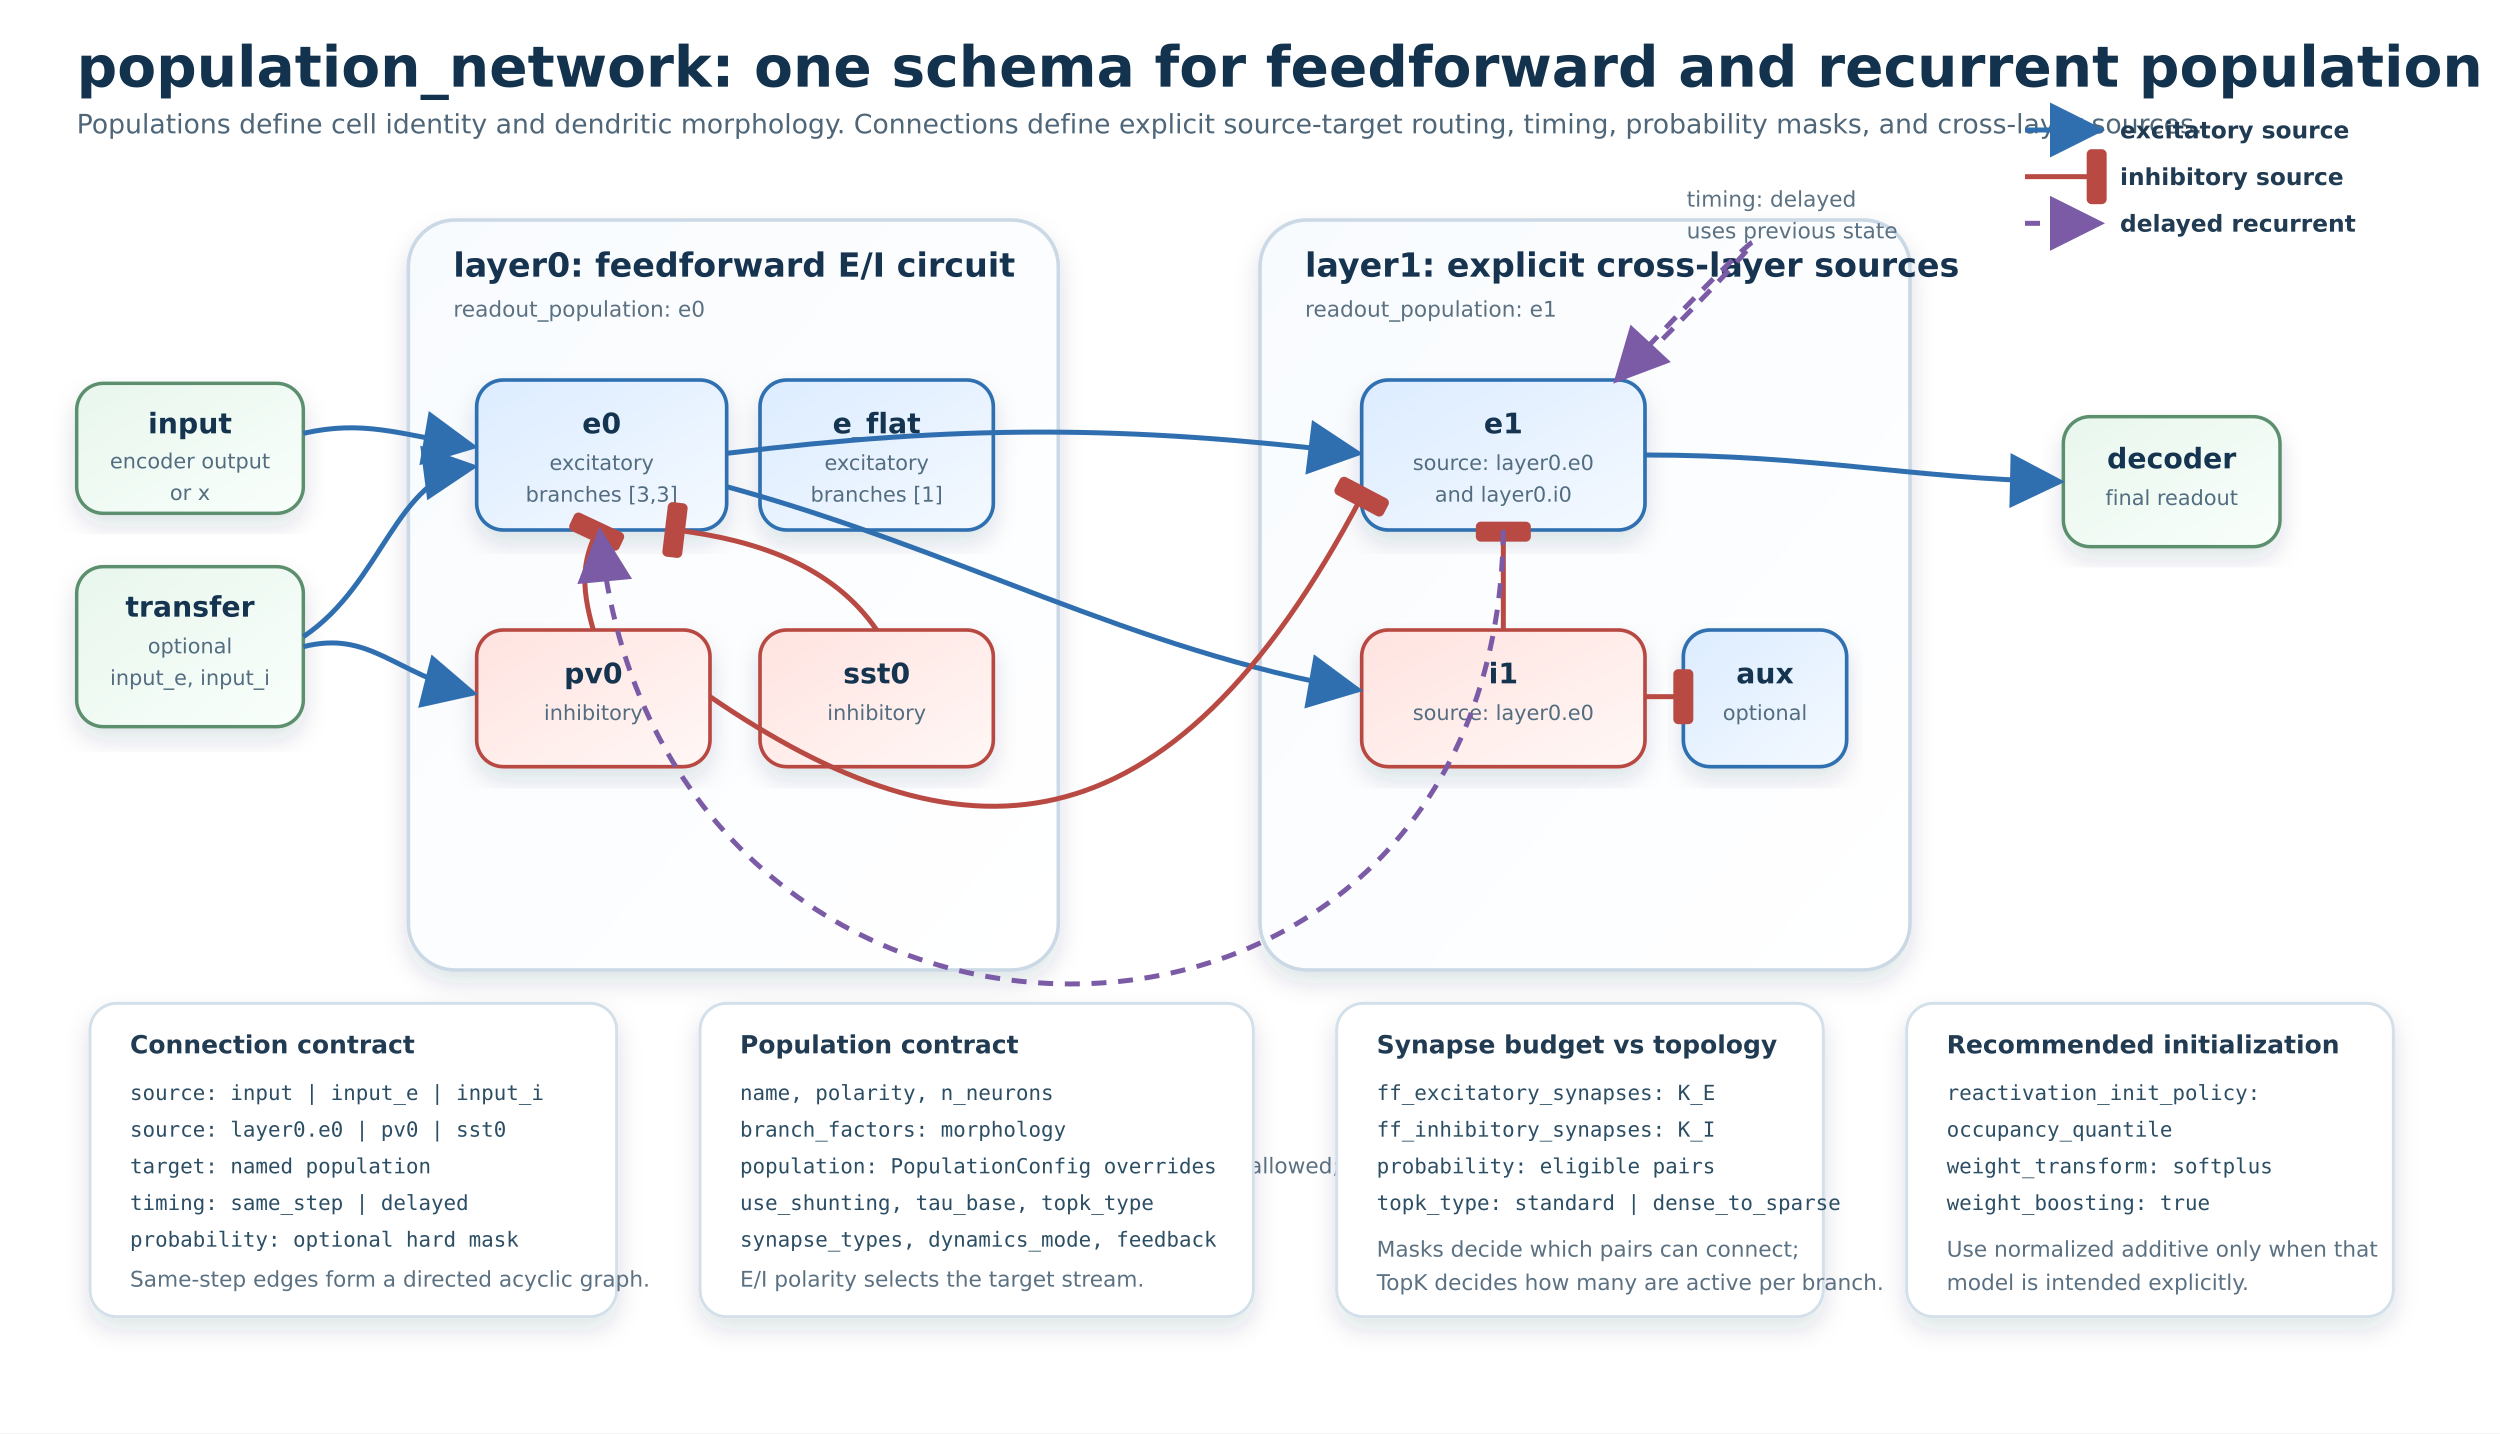
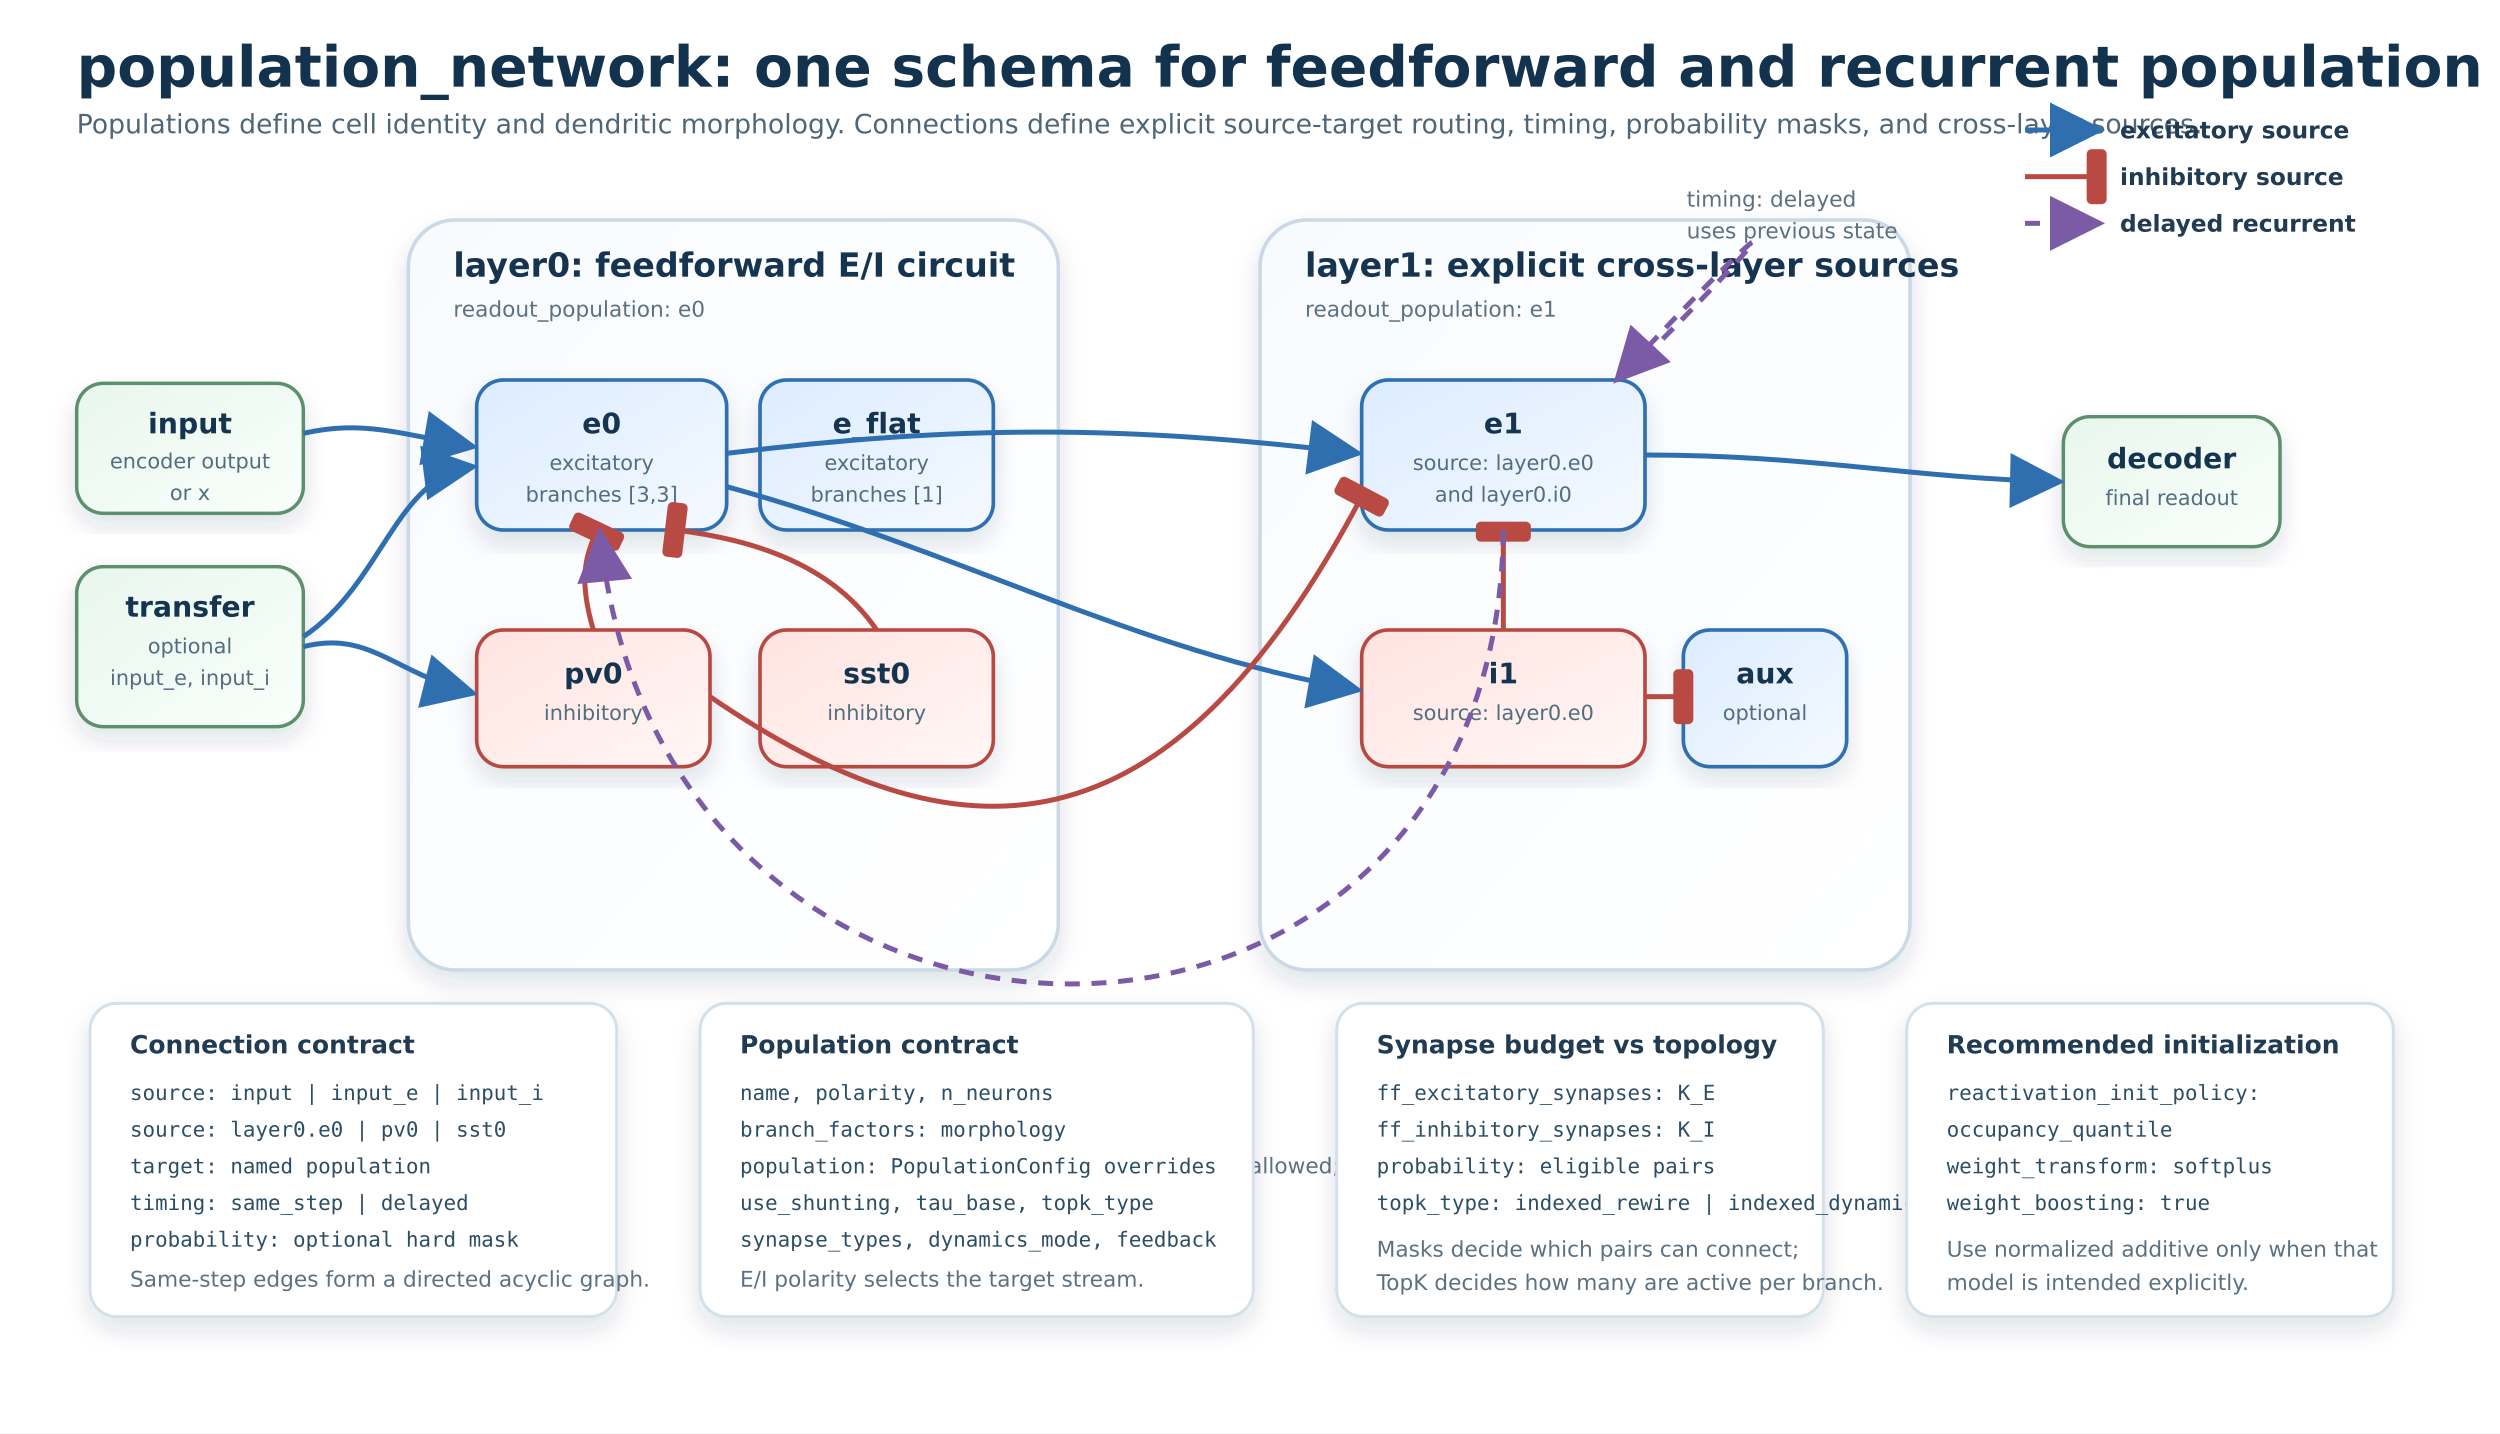
<svg xmlns="http://www.w3.org/2000/svg" width="1500" height="860" viewBox="0 0 1500 860" role="img" aria-labelledby="title desc">
  <defs>
    <linearGradient id="panel" x1="0" y1="0" x2="1" y2="1">
      <stop offset="0%" stop-color="#f8fbfe" />
      <stop offset="100%" stop-color="#ffffff" />
    </linearGradient>
    <linearGradient id="eFill" x1="0" y1="0" x2="1" y2="1">
      <stop offset="0%" stop-color="#dcecff" />
      <stop offset="100%" stop-color="#f4f9ff" />
    </linearGradient>
    <linearGradient id="iFill" x1="0" y1="0" x2="1" y2="1">
      <stop offset="0%" stop-color="#ffe3e0" />
      <stop offset="100%" stop-color="#fff7f5" />
    </linearGradient>
    <linearGradient id="xFill" x1="0" y1="0" x2="1" y2="1">
      <stop offset="0%" stop-color="#e8f6ed" />
      <stop offset="100%" stop-color="#f9fffb" />
    </linearGradient>
    <filter id="shadow" x="-10%" y="-14%" width="120%" height="130%">
      <feDropShadow dx="0" dy="7" stdDeviation="7" flood-color="#173451" flood-opacity="0.13" />
    </filter>
    <marker id="eArrow" markerWidth="13" markerHeight="11" refX="10" refY="5.5" orient="auto">
      <path d="M0,0 L11,5.5 L0,11 z" fill="#2f6fb0" />
    </marker>
    <marker id="dArrow" markerWidth="13" markerHeight="11" refX="10" refY="5.5" orient="auto">
      <path d="M0,0 L11,5.5 L0,11 z" fill="#7b5aa6" />
    </marker>
    <marker id="iBar" markerWidth="12" markerHeight="14" refX="2" refY="7" orient="auto">
      <rect x="0" y="1.5" width="4" height="11" rx="1" fill="#b84a43" />
    </marker>
    <style>
      .title { font: 700 34px "DejaVu Sans", Arial, sans-serif; fill: #12324d; }
      .subtitle { font: 400 16px "DejaVu Sans", Arial, sans-serif; fill: #4e6678; }
      .layer { fill: url(#panel); stroke: #cad9e5; stroke-width: 2.2; rx: 28; filter: url(#shadow); }
      .layerTitle { font: 700 20px "DejaVu Sans", Arial, sans-serif; fill: #163450; }
      .small { font: 400 13px "DejaVu Sans", Arial, sans-serif; fill: #5b7182; }
      .nodeText { font: 700 17px "DejaVu Sans", Arial, sans-serif; fill: #153450; }
      .nodeSub { font: 400 12.5px "DejaVu Sans", Arial, sans-serif; fill: #526c80; }
      .eNode { fill: url(#eFill); stroke: #2f6fb0; stroke-width: 2.2; rx: 16; filter: url(#shadow); }
      .iNode { fill: url(#iFill); stroke: #b84a43; stroke-width: 2.2; rx: 16; filter: url(#shadow); }
      .input { fill: url(#xFill); stroke: #5b8f6d; stroke-width: 2.1; rx: 16; filter: url(#shadow); }
      .eEdge { stroke: #2f6fb0; stroke-width: 3; fill: none; marker-end: url(#eArrow); }
      .iEdge { stroke: #b84a43; stroke-width: 3; fill: none; marker-end: url(#iBar); }
      .dEdge { stroke: #7b5aa6; stroke-width: 3; stroke-dasharray: 9 7; fill: none; marker-end: url(#dArrow); }
      .mEdge { stroke: #5f7f90; stroke-width: 2; stroke-dasharray: 4 5; fill: none; marker-end: url(#eArrow); }
      .callout { fill: #ffffff; stroke: #d3e0ea; stroke-width: 1.8; rx: 16; filter: url(#shadow); }
      .callTitle { font: 700 15px "DejaVu Sans", Arial, sans-serif; fill: #203b52; }
      .code { font: 400 12.5px "DejaVu Sans Mono", Consolas, monospace; fill: #2c4e64; }
      .legendTitle { font: 700 14px "DejaVu Sans", Arial, sans-serif; fill: #203b52; }
    </style>
  </defs>
  <rect width="1500" height="860" fill="#ffffff" />
  <text class="title" x="46" y="52">population_network: one schema for feedforward and recurrent population layers</text>
  <text class="subtitle" x="46" y="80">Populations define cell identity and dendritic morphology. Connections define explicit source-target routing, timing, probability masks, and cross-layer sources.</text>
  <rect class="input" x="46" y="230" width="136" height="78" />
  <text class="nodeText" x="114" y="260" text-anchor="middle">input</text>
  <text class="nodeSub" x="114" y="281" text-anchor="middle">encoder output</text>
  <text class="nodeSub" x="114" y="300" text-anchor="middle">or x</text>
  <rect class="input" x="46" y="340" width="136" height="96" />
  <text class="nodeText" x="114" y="370" text-anchor="middle">transfer</text>
  <text class="nodeSub" x="114" y="392" text-anchor="middle">optional</text>
  <text class="nodeSub" x="114" y="411" text-anchor="middle">input_e, input_i</text>
  <rect class="layer" x="245" y="132" width="390" height="450" />
  <text class="layerTitle" x="272" y="166">layer0: feedforward E/I circuit</text>
  <text class="small" x="272" y="190">readout_population: e0</text>
  <rect class="eNode" x="286" y="228" width="150" height="90" />
  <text class="nodeText" x="361" y="260" text-anchor="middle">e0</text>
  <text class="nodeSub" x="361" y="282" text-anchor="middle">excitatory</text>
  <text class="nodeSub" x="361" y="301" text-anchor="middle">branches [3,3]</text>
  <rect class="eNode" x="456" y="228" width="140" height="90" />
  <text class="nodeText" x="526" y="260" text-anchor="middle">e_flat</text>
  <text class="nodeSub" x="526" y="282" text-anchor="middle">excitatory</text>
  <text class="nodeSub" x="526" y="301" text-anchor="middle">branches [1]</text>
  <rect class="iNode" x="286" y="378" width="140" height="82" />
  <text class="nodeText" x="356" y="410" text-anchor="middle">pv0</text>
  <text class="nodeSub" x="356" y="432" text-anchor="middle">inhibitory</text>
  <rect class="iNode" x="456" y="378" width="140" height="82" />
  <text class="nodeText" x="526" y="410" text-anchor="middle">sst0</text>
  <text class="nodeSub" x="526" y="432" text-anchor="middle">inhibitory</text>
  <rect class="layer" x="756" y="132" width="390" height="450" />
  <text class="layerTitle" x="783" y="166">layer1: explicit cross-layer sources</text>
  <text class="small" x="783" y="190">readout_population: e1</text>
  <rect class="eNode" x="817" y="228" width="170" height="90" />
  <text class="nodeText" x="902" y="260" text-anchor="middle">e1</text>
  <text class="nodeSub" x="902" y="282" text-anchor="middle">source: layer0.e0</text>
  <text class="nodeSub" x="902" y="301" text-anchor="middle">and layer0.i0</text>
  <rect class="iNode" x="817" y="378" width="170" height="82" />
  <text class="nodeText" x="902" y="410" text-anchor="middle">i1</text>
  <text class="nodeSub" x="902" y="432" text-anchor="middle">source: layer0.e0</text>
  <rect class="eNode" x="1010" y="378" width="98" height="82" />
  <text class="nodeText" x="1059" y="410" text-anchor="middle">aux</text>
  <text class="nodeSub" x="1059" y="432" text-anchor="middle">optional</text>
  <rect class="input" x="1238" y="250" width="130" height="78" />
  <text class="nodeText" x="1303" y="281" text-anchor="middle">decoder</text>
  <text class="nodeSub" x="1303" y="303" text-anchor="middle">final readout</text>
  <path class="eEdge" d="M182,260 C218,252 238,260 284,268" />
  <path class="eEdge" d="M182,388 C222,378 236,404 284,416" />
  <path class="eEdge" d="M182,382 C230,350 237,286 284,280" />
  <path class="iEdge" d="M356,378 C348,350 350,336 358,319" />
  <path class="iEdge" d="M526,378 C500,340 455,324 405,318" />
  <path class="eEdge" d="M436,272 C575,255 675,255 815,272" />
  <path class="eEdge" d="M436,292 C575,330 678,390 815,414" />
  <path class="iEdge" d="M426,418 C575,520 700,520 817,298" />
  <path class="iEdge" d="M987,418 L1010,418" />
  <path class="iEdge" d="M902,378 C902,350 902,337 902,319" />
  <path class="eEdge" d="M987,273 C1088,273 1146,287 1236,289" />
  <path class="dEdge" d="M975,226 C1084,118 1072,118 970,228" />
  <text class="small" x="1012" y="124">timing: delayed</text>
  <text class="small" x="1012" y="143">uses previous state</text>
  <path class="dEdge" d="M902,318 C898,682 394,680 360,319" />
  <text class="small" x="540" y="704">delayed cross-layer feedback is allowed; same-step feedback is rejected</text>
  <rect class="callout" x="54" y="602" width="316" height="188" />
  <text class="callTitle" x="78" y="632">Connection contract</text>
  <text class="code" x="78" y="660">source: input | input_e | input_i</text>
  <text class="code" x="78" y="682">source: layer0.e0 | pv0 | sst0</text>
  <text class="code" x="78" y="704">target: named population</text>
  <text class="code" x="78" y="726">timing: same_step | delayed</text>
  <text class="code" x="78" y="748">probability: optional hard mask</text>
  <text class="small" x="78" y="772">Same-step edges form a directed acyclic graph.</text>
  <rect class="callout" x="420" y="602" width="332" height="188" />
  <text class="callTitle" x="444" y="632">Population contract</text>
  <text class="code" x="444" y="660">name, polarity, n_neurons</text>
  <text class="code" x="444" y="682">branch_factors: morphology</text>
  <text class="code" x="444" y="704">population: PopulationConfig overrides</text>
  <text class="code" x="444" y="726">use_shunting, tau_base, topk_type</text>
  <text class="code" x="444" y="748">synapse_types, dynamics_mode, feedback</text>
  <text class="small" x="444" y="772">E/I polarity selects the target stream.</text>
  <rect class="callout" x="802" y="602" width="292" height="188" />
  <text class="callTitle" x="826" y="632">Synapse budget vs topology</text>
  <text class="code" x="826" y="660">ff_excitatory_synapses: K_E</text>
  <text class="code" x="826" y="682">ff_inhibitory_synapses: K_I</text>
  <text class="code" x="826" y="704">probability: eligible pairs</text>
-   <text class="code" x="826" y="726">topk_type: standard | dense_to_sparse</text>
+   <text class="code" x="826" y="726">topk_type: indexed_rewire | indexed_dynamic</text>
  <text class="small" x="826" y="754">Masks decide which pairs can connect;</text>
  <text class="small" x="826" y="774">TopK decides how many are active per branch.</text>
  <rect class="callout" x="1144" y="602" width="292" height="188" />
  <text class="callTitle" x="1168" y="632">Recommended initialization</text>
  <text class="code" x="1168" y="660">reactivation_init_policy:</text>
  <text class="code" x="1168" y="682">  occupancy_quantile</text>
  <text class="code" x="1168" y="704">weight_transform: softplus</text>
  <text class="code" x="1168" y="726">weight_boosting: true</text>
  <text class="small" x="1168" y="754">Use normalized additive only when that</text>
  <text class="small" x="1168" y="774">model is intended explicitly.</text>
  <line class="eEdge" x1="1215" y1="78" x2="1260" y2="78" />
  <text class="legendTitle" x="1272" y="83">excitatory source</text>
  <line class="iEdge" x1="1215" y1="106" x2="1258" y2="106" />
  <text class="legendTitle" x="1272" y="111">inhibitory source</text>
  <line class="dEdge" x1="1215" y1="134" x2="1260" y2="134" />
  <text class="legendTitle" x="1272" y="139">delayed recurrent</text>
</svg>
